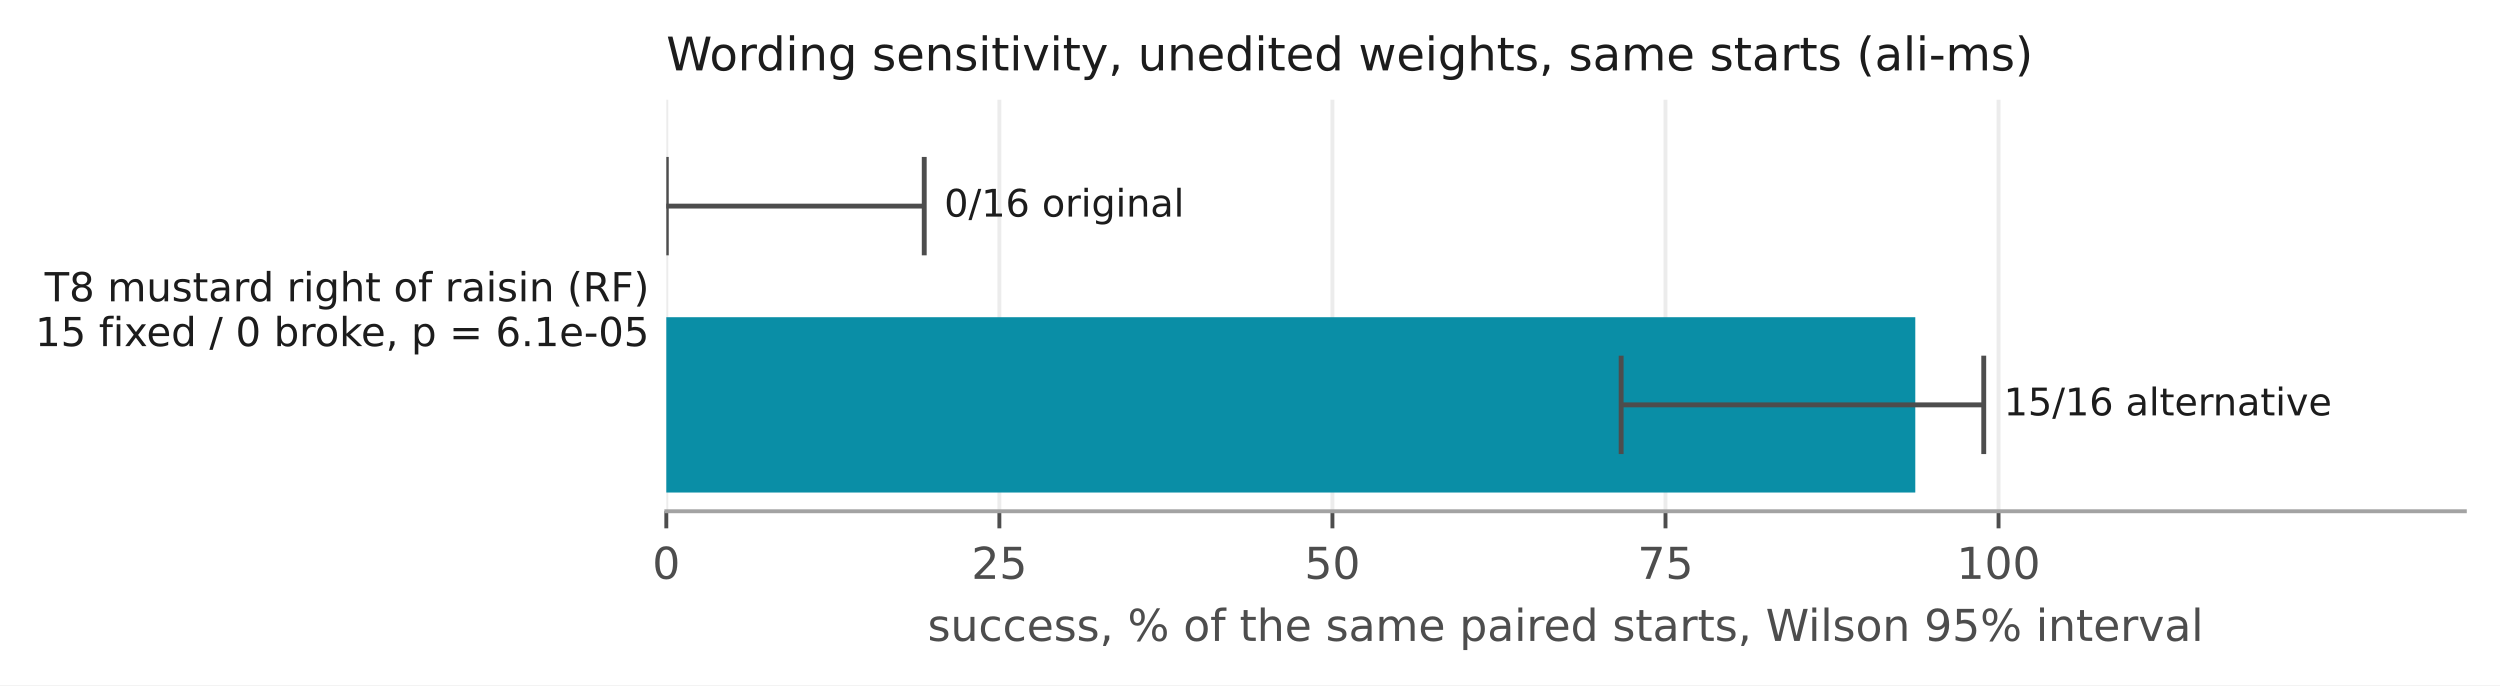
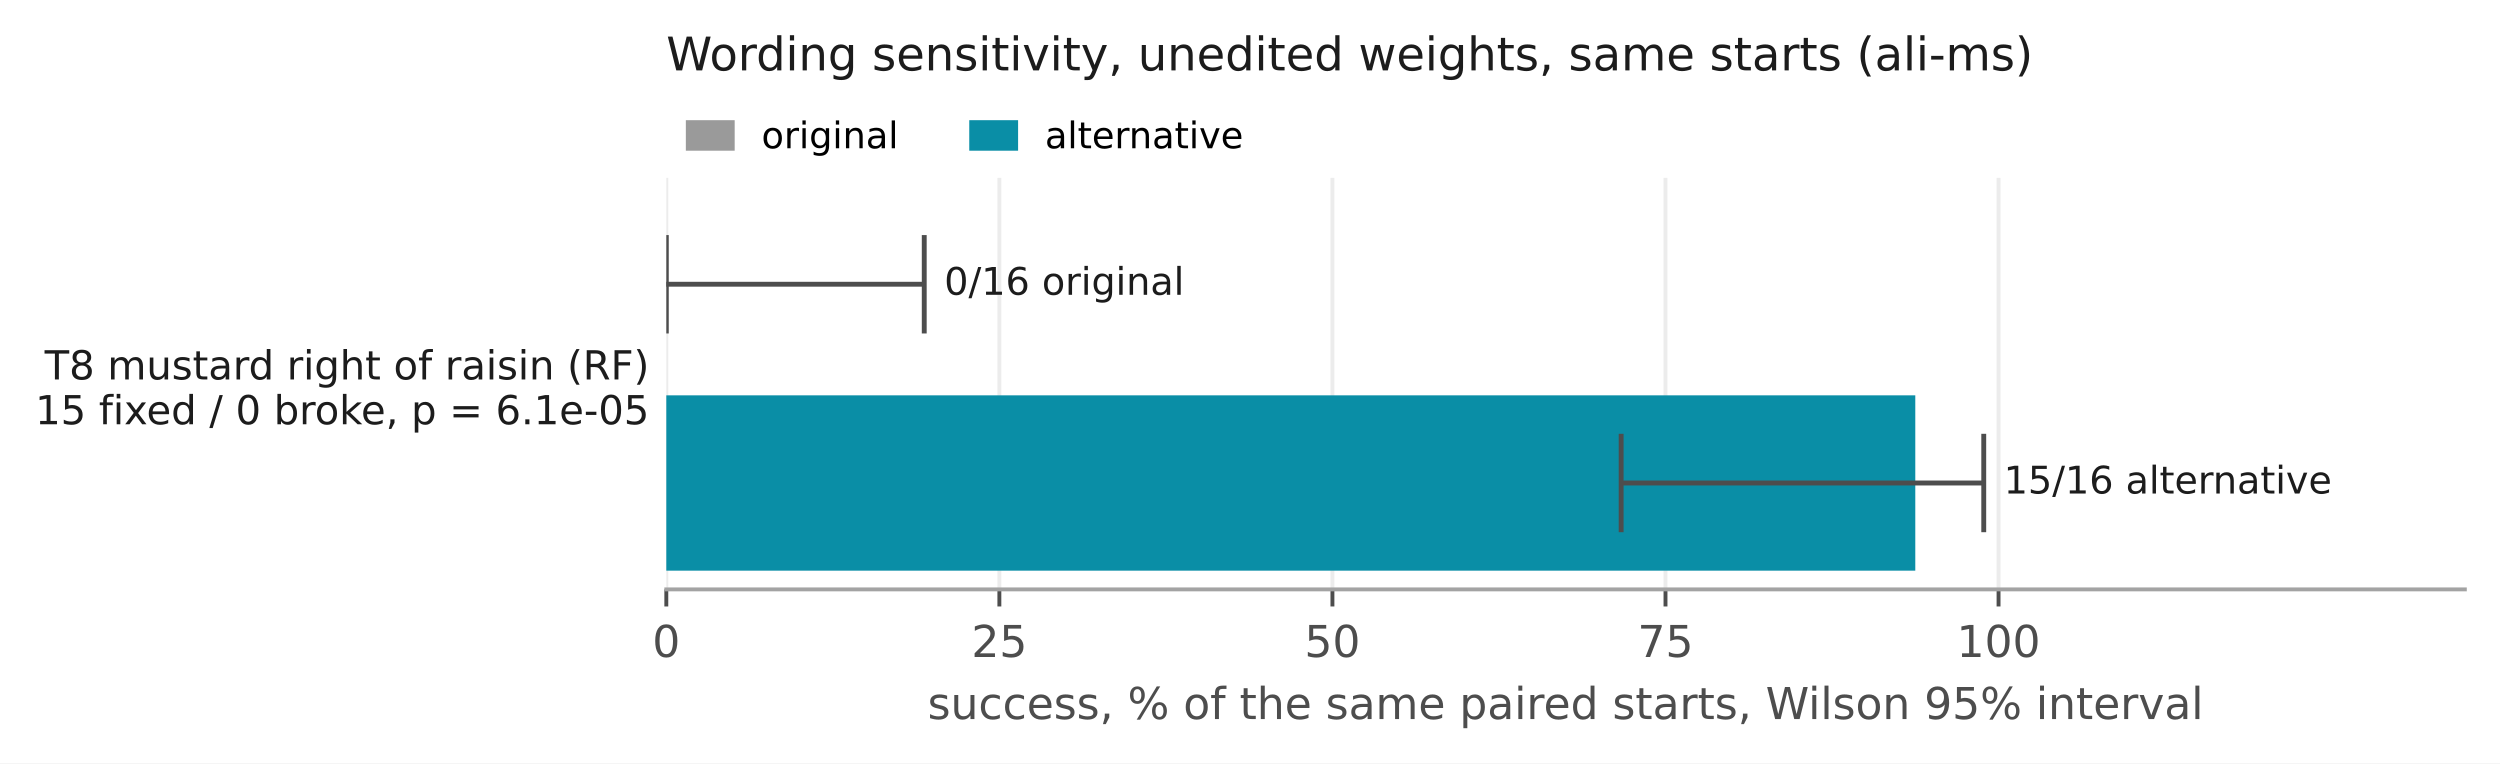
- <svg xmlns="http://www.w3.org/2000/svg" xmlns:xlink="http://www.w3.org/1999/xlink" width="511.918pt" height="140.308pt" viewBox="0 0 511.918 140.308" version="1.1">
+ <svg xmlns="http://www.w3.org/2000/svg" xmlns:xlink="http://www.w3.org/1999/xlink" width="511.918pt" height="156.308pt" viewBox="0 0 511.918 156.308" version="1.1">
  <defs>
    <style type="text/css">*{stroke-linejoin: round; stroke-linecap: butt}</style>
  </defs>
  <g id="figure_1">
    <g id="patch_1">
-       <path d="M 0 140.308  L 511.918 140.308  L 511.918 0  L 0 0  z " style="fill: #ffffff" />
+       <path d="M 0 156.308  L 511.918 156.308  L 511.918 0  L 0 0  z " style="fill: #ffffff" />
    </g>
    <g id="axes_1">
      <g id="patch_2">
-         <path d="M 136.438 104.687  L 504.718 104.687  L 504.718 20.419  L 136.438 20.419  z " style="fill: #ffffff" />
+         <path d="M 136.438 120.687  L 504.718 120.687  L 504.718 36.419  L 136.438 36.419  z " style="fill: #ffffff" />
      </g>
      <g id="matplotlib.axis_1">
        <g id="xtick_1">
          <g id="line2d_1">
-             <path d="M 136.438 104.687  L 136.438 20.419  " clip-path="url(#p7bd368047e)" style="fill: none; stroke: #ececec; stroke-width: 0.8; stroke-linecap: square" />
+             <path d="M 136.438 120.687  L 136.438 36.419  " clip-path="url(#pe97ba2bcd0)" style="fill: none; stroke: #ececec; stroke-width: 0.8; stroke-linecap: square" />
          </g>
          <g id="line2d_2">
            <defs>
-               <path id="m6430aac123" d="M 0 0  L 0 3.5  " style="stroke: #4d4d4d; stroke-width: 0.8" />
+               <path id="mc8d9a4ba2f" d="M 0 0  L 0 3.5  " style="stroke: #4d4d4d; stroke-width: 0.8" />
            </defs>
            <g>
-               <use xlink:href="#m6430aac123" x="136.438" y="104.687" style="fill: #4d4d4d; stroke: #4d4d4d; stroke-width: 0.8" />
+               <use xlink:href="#mc8d9a4ba2f" x="136.438" y="120.687" style="fill: #4d4d4d; stroke: #4d4d4d; stroke-width: 0.8" />
            </g>
          </g>
          <g id="text_1">
-             <text style="font-size: 9px; font-family: 'DejaVu Sans'; text-anchor: middle; fill: #4d4d4d" x="136.438" y="118.526" transform="rotate(-0 136.438 118.5259)">0</text>
+             <text style="font-size: 9px; font-family: 'DejaVu Sans'; text-anchor: middle; fill: #4d4d4d" x="136.438" y="134.526" transform="rotate(-0 136.438 134.5259)">0</text>
          </g>
        </g>
        <g id="xtick_2">
          <g id="line2d_3">
-             <path d="M 204.638 104.687  L 204.638 20.419  " clip-path="url(#p7bd368047e)" style="fill: none; stroke: #ececec; stroke-width: 0.8; stroke-linecap: square" />
+             <path d="M 204.638 120.687  L 204.638 36.419  " clip-path="url(#pe97ba2bcd0)" style="fill: none; stroke: #ececec; stroke-width: 0.8; stroke-linecap: square" />
          </g>
          <g id="line2d_4">
            <g>
-               <use xlink:href="#m6430aac123" x="204.638" y="104.687" style="fill: #4d4d4d; stroke: #4d4d4d; stroke-width: 0.8" />
+               <use xlink:href="#mc8d9a4ba2f" x="204.638" y="120.687" style="fill: #4d4d4d; stroke: #4d4d4d; stroke-width: 0.8" />
            </g>
          </g>
          <g id="text_2">
-             <text style="font-size: 9px; font-family: 'DejaVu Sans'; text-anchor: middle; fill: #4d4d4d" x="204.638" y="118.526" transform="rotate(-0 204.638 118.5259)">25</text>
+             <text style="font-size: 9px; font-family: 'DejaVu Sans'; text-anchor: middle; fill: #4d4d4d" x="204.638" y="134.526" transform="rotate(-0 204.638 134.5259)">25</text>
          </g>
        </g>
        <g id="xtick_3">
          <g id="line2d_5">
-             <path d="M 272.838 104.687  L 272.838 20.419  " clip-path="url(#p7bd368047e)" style="fill: none; stroke: #ececec; stroke-width: 0.8; stroke-linecap: square" />
+             <path d="M 272.838 120.687  L 272.838 36.419  " clip-path="url(#pe97ba2bcd0)" style="fill: none; stroke: #ececec; stroke-width: 0.8; stroke-linecap: square" />
          </g>
          <g id="line2d_6">
            <g>
-               <use xlink:href="#m6430aac123" x="272.838" y="104.687" style="fill: #4d4d4d; stroke: #4d4d4d; stroke-width: 0.8" />
+               <use xlink:href="#mc8d9a4ba2f" x="272.838" y="120.687" style="fill: #4d4d4d; stroke: #4d4d4d; stroke-width: 0.8" />
            </g>
          </g>
          <g id="text_3">
-             <text style="font-size: 9px; font-family: 'DejaVu Sans'; text-anchor: middle; fill: #4d4d4d" x="272.838" y="118.526" transform="rotate(-0 272.838 118.5259)">50</text>
+             <text style="font-size: 9px; font-family: 'DejaVu Sans'; text-anchor: middle; fill: #4d4d4d" x="272.838" y="134.526" transform="rotate(-0 272.838 134.5259)">50</text>
          </g>
        </g>
        <g id="xtick_4">
          <g id="line2d_7">
-             <path d="M 341.038 104.687  L 341.038 20.419  " clip-path="url(#p7bd368047e)" style="fill: none; stroke: #ececec; stroke-width: 0.8; stroke-linecap: square" />
+             <path d="M 341.038 120.687  L 341.038 36.419  " clip-path="url(#pe97ba2bcd0)" style="fill: none; stroke: #ececec; stroke-width: 0.8; stroke-linecap: square" />
          </g>
          <g id="line2d_8">
            <g>
-               <use xlink:href="#m6430aac123" x="341.038" y="104.687" style="fill: #4d4d4d; stroke: #4d4d4d; stroke-width: 0.8" />
+               <use xlink:href="#mc8d9a4ba2f" x="341.038" y="120.687" style="fill: #4d4d4d; stroke: #4d4d4d; stroke-width: 0.8" />
            </g>
          </g>
          <g id="text_4">
-             <text style="font-size: 9px; font-family: 'DejaVu Sans'; text-anchor: middle; fill: #4d4d4d" x="341.038" y="118.526" transform="rotate(-0 341.038 118.5259)">75</text>
+             <text style="font-size: 9px; font-family: 'DejaVu Sans'; text-anchor: middle; fill: #4d4d4d" x="341.038" y="134.526" transform="rotate(-0 341.038 134.5259)">75</text>
          </g>
        </g>
        <g id="xtick_5">
          <g id="line2d_9">
-             <path d="M 409.238 104.687  L 409.238 20.419  " clip-path="url(#p7bd368047e)" style="fill: none; stroke: #ececec; stroke-width: 0.8; stroke-linecap: square" />
+             <path d="M 409.238 120.687  L 409.238 36.419  " clip-path="url(#pe97ba2bcd0)" style="fill: none; stroke: #ececec; stroke-width: 0.8; stroke-linecap: square" />
          </g>
          <g id="line2d_10">
            <g>
-               <use xlink:href="#m6430aac123" x="409.238" y="104.687" style="fill: #4d4d4d; stroke: #4d4d4d; stroke-width: 0.8" />
+               <use xlink:href="#mc8d9a4ba2f" x="409.238" y="120.687" style="fill: #4d4d4d; stroke: #4d4d4d; stroke-width: 0.8" />
            </g>
          </g>
          <g id="text_5">
-             <text style="font-size: 9px; font-family: 'DejaVu Sans'; text-anchor: middle; fill: #4d4d4d" x="409.238" y="118.526" transform="rotate(-0 409.238 118.5259)">100</text>
+             <text style="font-size: 9px; font-family: 'DejaVu Sans'; text-anchor: middle; fill: #4d4d4d" x="409.238" y="134.526" transform="rotate(-0 409.238 134.5259)">100</text>
          </g>
        </g>
        <g id="text_6">
-           <text style="font-size: 9px; font-family: 'DejaVu Sans'; text-anchor: middle; fill: #4d4d4d" x="320.578" y="131.236" transform="rotate(-0 320.578 131.2362)">success, % of the same paired starts, Wilson 95% interval</text>
+           <text style="font-size: 9px; font-family: 'DejaVu Sans'; text-anchor: middle; fill: #4d4d4d" x="320.578" y="147.236" transform="rotate(-0 320.578 147.2362)">success, % of the same paired starts, Wilson 95% interval</text>
        </g>
      </g>
      <g id="matplotlib.axis_2">
        <g id="ytick_1">
          <g id="line2d_11" />
          <g id="text_7">
-             <text style="font-size: 8.2px; font-family: 'DejaVu Sans'; fill: #1c1c1c" transform="translate(9.150062 61.70024)">T8 mustard right of raisin (RF)</text>
-             <text style="font-size: 8.2px; font-family: 'DejaVu Sans'; fill: #1c1c1c" transform="translate(7.2 70.88245)">15 fixed / 0 broke, p = 6.1e-05</text>
+             <text style="font-size: 8.2px; font-family: 'DejaVu Sans'; fill: #1c1c1c" transform="translate(9.150062 77.70024)">T8 mustard right of raisin (RF)</text>
+             <text style="font-size: 8.2px; font-family: 'DejaVu Sans'; fill: #1c1c1c" transform="translate(7.2 86.88245)">15 fixed / 0 broke, p = 6.1e-05</text>
          </g>
        </g>
      </g>
      <g id="patch_3">
-         <path d="M 136.438 60.159  L 136.438 60.159  L 136.438 24.249  L 136.438 24.249  z " clip-path="url(#p7bd368047e)" style="fill: #9a9a9a" />
+         <path d="M 136.438 76.159  L 136.438 76.159  L 136.438 40.249  L 136.438 40.249  z " clip-path="url(#pe97ba2bcd0)" style="fill: #9a9a9a" />
      </g>
      <g id="patch_4">
-         <path d="M 136.438 100.857  L 392.188 100.857  L 392.188 64.947  L 136.438 64.947  z " clip-path="url(#p7bd368047e)" style="fill: #0a8ea6" />
+         <path d="M 136.438 116.857  L 392.188 116.857  L 392.188 80.947  L 136.438 80.947  z " clip-path="url(#pe97ba2bcd0)" style="fill: #0a8ea6" />
      </g>
      <g id="patch_5">
-         <path d="M 136.438 104.687  L 504.718 104.687  " style="fill: none; stroke: #a3a3a3; stroke-width: 0.8; stroke-linejoin: miter; stroke-linecap: square" />
+         <path d="M 136.438 120.687  L 504.718 120.687  " style="fill: none; stroke: #a3a3a3; stroke-width: 0.8; stroke-linejoin: miter; stroke-linecap: square" />
      </g>
      <g id="line2d_12">
-         <path d="M 136.438 42.204  L 189.254 42.204  " clip-path="url(#p7bd368047e)" style="fill: none; stroke: #4d4d4d" />
+         <path d="M 136.438 58.204  L 189.254 58.204  " clip-path="url(#pe97ba2bcd0)" style="fill: none; stroke: #4d4d4d" />
      </g>
      <g id="line2d_13">
-         <path d="M 136.438 51.78  L 136.438 32.628  " clip-path="url(#p7bd368047e)" style="fill: none; stroke: #4d4d4d; stroke-linecap: square" />
+         <path d="M 136.438 67.78  L 136.438 48.628  " clip-path="url(#pe97ba2bcd0)" style="fill: none; stroke: #4d4d4d; stroke-linecap: square" />
      </g>
      <g id="line2d_14">
-         <path d="M 189.254 51.78  L 189.254 32.628  " clip-path="url(#p7bd368047e)" style="fill: none; stroke: #4d4d4d; stroke-linecap: square" />
+         <path d="M 189.254 67.78  L 189.254 48.628  " clip-path="url(#pe97ba2bcd0)" style="fill: none; stroke: #4d4d4d; stroke-linecap: square" />
      </g>
      <g id="text_8">
-         <text style="font-size: 7.8px; font-family: 'DejaVu Sans'; text-anchor: start; fill: #1c1c1c" x="193.346" y="44.356" transform="rotate(-0 193.3462 44.35623)">0/16 original</text>
+         <text style="font-size: 7.8px; font-family: 'DejaVu Sans'; text-anchor: start; fill: #1c1c1c" x="193.346" y="60.356" transform="rotate(-0 193.3462 60.35623)">0/16 original</text>
      </g>
      <g id="line2d_15">
-         <path d="M 331.957 82.902  L 406.205 82.902  " clip-path="url(#p7bd368047e)" style="fill: none; stroke: #4d4d4d" />
+         <path d="M 331.957 98.902  L 406.205 98.902  " clip-path="url(#pe97ba2bcd0)" style="fill: none; stroke: #4d4d4d" />
      </g>
      <g id="line2d_16">
-         <path d="M 331.957 92.478  L 331.957 73.326  " clip-path="url(#p7bd368047e)" style="fill: none; stroke: #4d4d4d; stroke-linecap: square" />
+         <path d="M 331.957 108.478  L 331.957 89.326  " clip-path="url(#pe97ba2bcd0)" style="fill: none; stroke: #4d4d4d; stroke-linecap: square" />
      </g>
      <g id="line2d_17">
-         <path d="M 406.205 92.478  L 406.205 73.326  " clip-path="url(#p7bd368047e)" style="fill: none; stroke: #4d4d4d; stroke-linecap: square" />
+         <path d="M 406.205 108.478  L 406.205 89.326  " clip-path="url(#pe97ba2bcd0)" style="fill: none; stroke: #4d4d4d; stroke-linecap: square" />
      </g>
      <g id="text_9">
-         <text style="font-size: 7.8px; font-family: 'DejaVu Sans'; text-anchor: start; fill: #1c1c1c" x="410.297" y="85.054" transform="rotate(-0 410.2967 85.05423)">15/16 alternative</text>
+         <text style="font-size: 7.8px; font-family: 'DejaVu Sans'; text-anchor: start; fill: #1c1c1c" x="410.297" y="101.054" transform="rotate(-0 410.2967 101.0542)">15/16 alternative</text>
      </g>
      <g id="text_10">
        <text style="font-size: 9.5px; font-family: 'DejaVu Sans'; text-anchor: start; fill: #1c1c1c" x="136.438" y="14.419" transform="rotate(-0 136.438 14.41852)">Wording sensitivity, unedited weights, same starts (ali-ms)</text>
      </g>
+       <g id="legend_1">
+         <g id="patch_6">
+           <path d="M 140.938 30.359  L 149.938 30.359  L 149.938 25.109  L 140.938 25.109  z " style="fill: #9a9a9a; stroke: #9a9a9a; stroke-linejoin: miter" />
+         </g>
+         <g id="text_11">
+           <text style="font-size: 7.5px; font-family: 'DejaVu Sans'; text-anchor: start" x="155.938" y="30.359" transform="rotate(-0 155.938 30.35875)">original</text>
+         </g>
+         <g id="patch_7">
+           <path d="M 198.972 30.359  L 207.972 30.359  L 207.972 25.109  L 198.972 25.109  z " style="fill: #0a8ea6; stroke: #0a8ea6; stroke-linejoin: miter" />
+         </g>
+         <g id="text_12">
+           <text style="font-size: 7.5px; font-family: 'DejaVu Sans'; text-anchor: start" x="213.972" y="30.359" transform="rotate(-0 213.9716 30.35875)">alternative</text>
+         </g>
+       </g>
    </g>
  </g>
  <defs>
-     <clipPath id="p7bd368047e">
-       <rect x="136.438" y="20.419" width="368.28" height="84.269" />
+     <clipPath id="pe97ba2bcd0">
+       <rect x="136.438" y="36.419" width="368.28" height="84.269" />
    </clipPath>
  </defs>
</svg>
